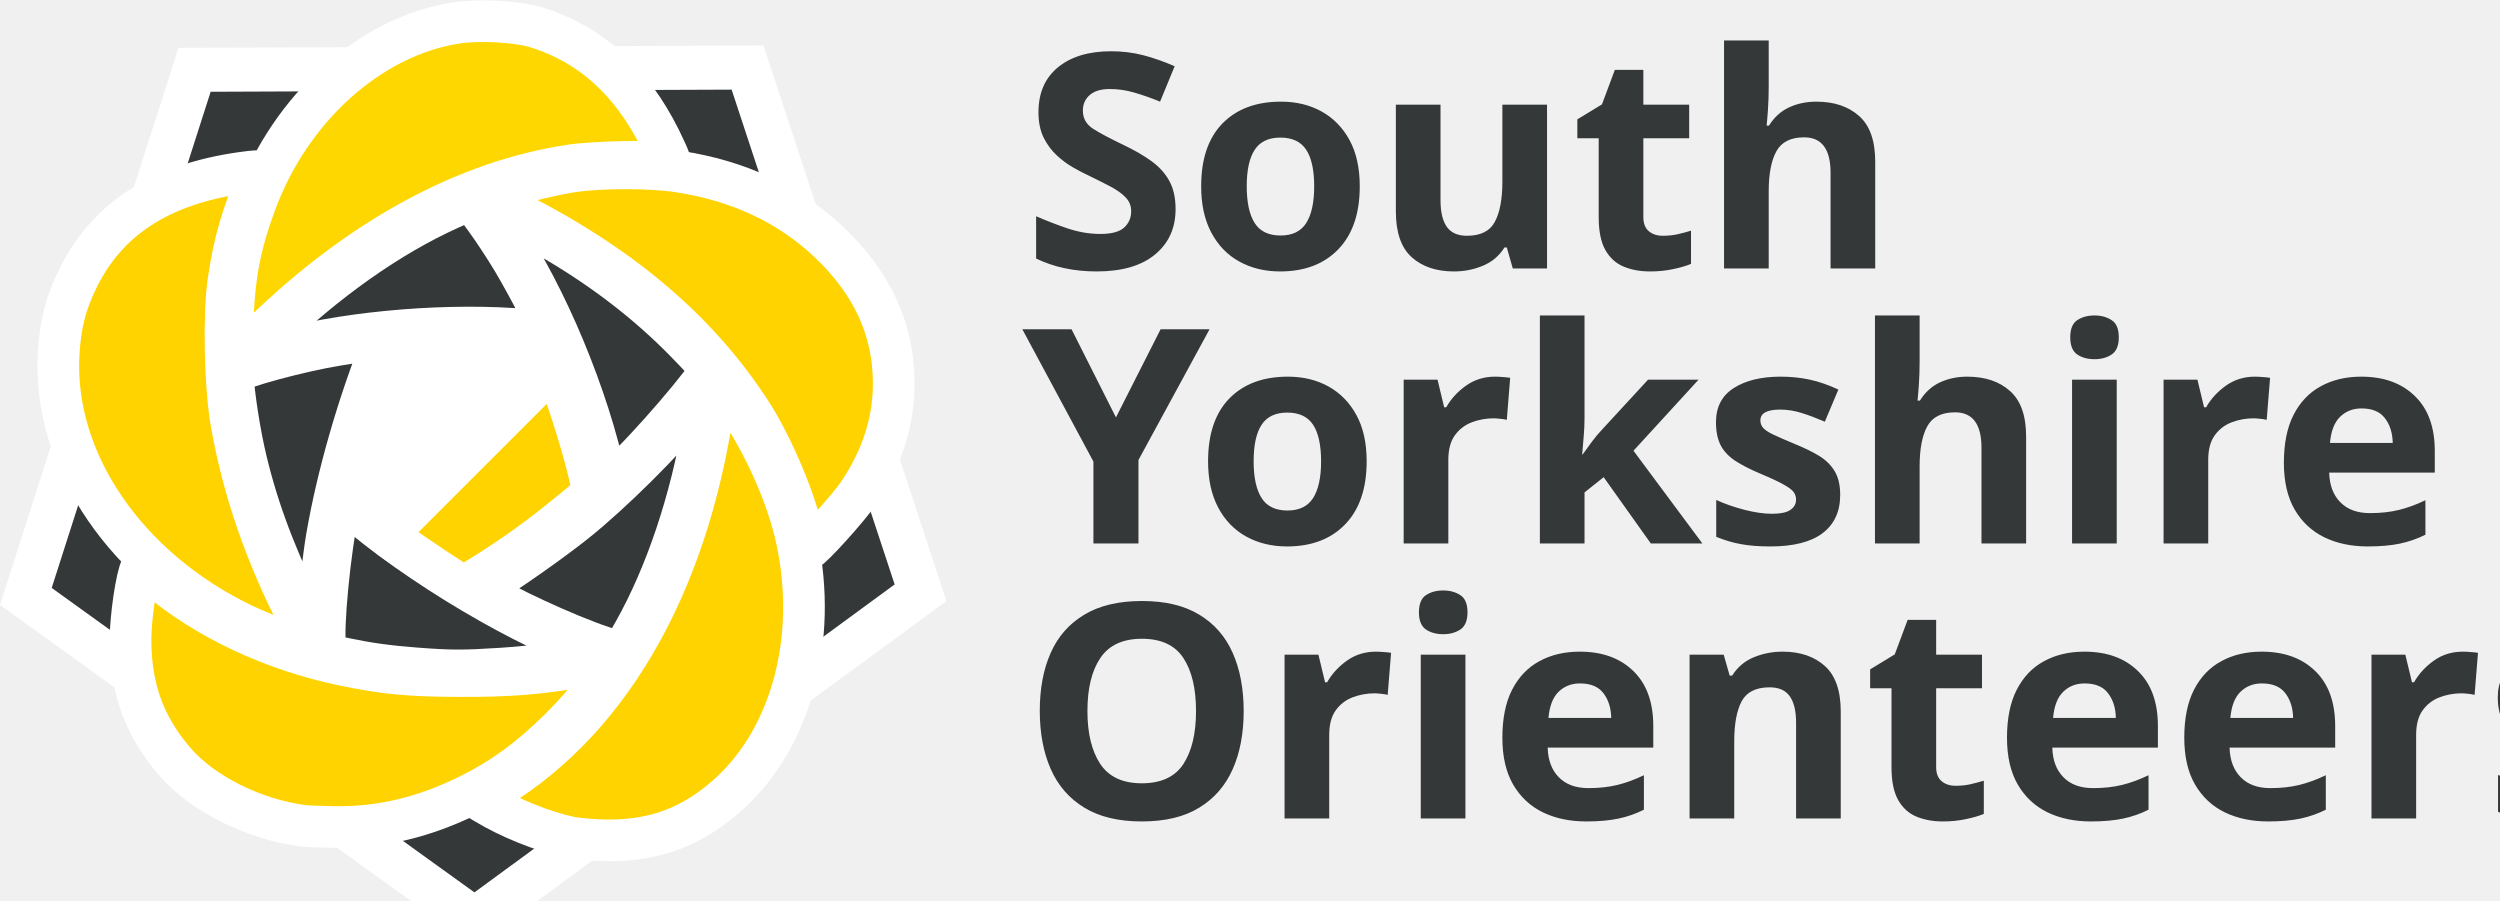
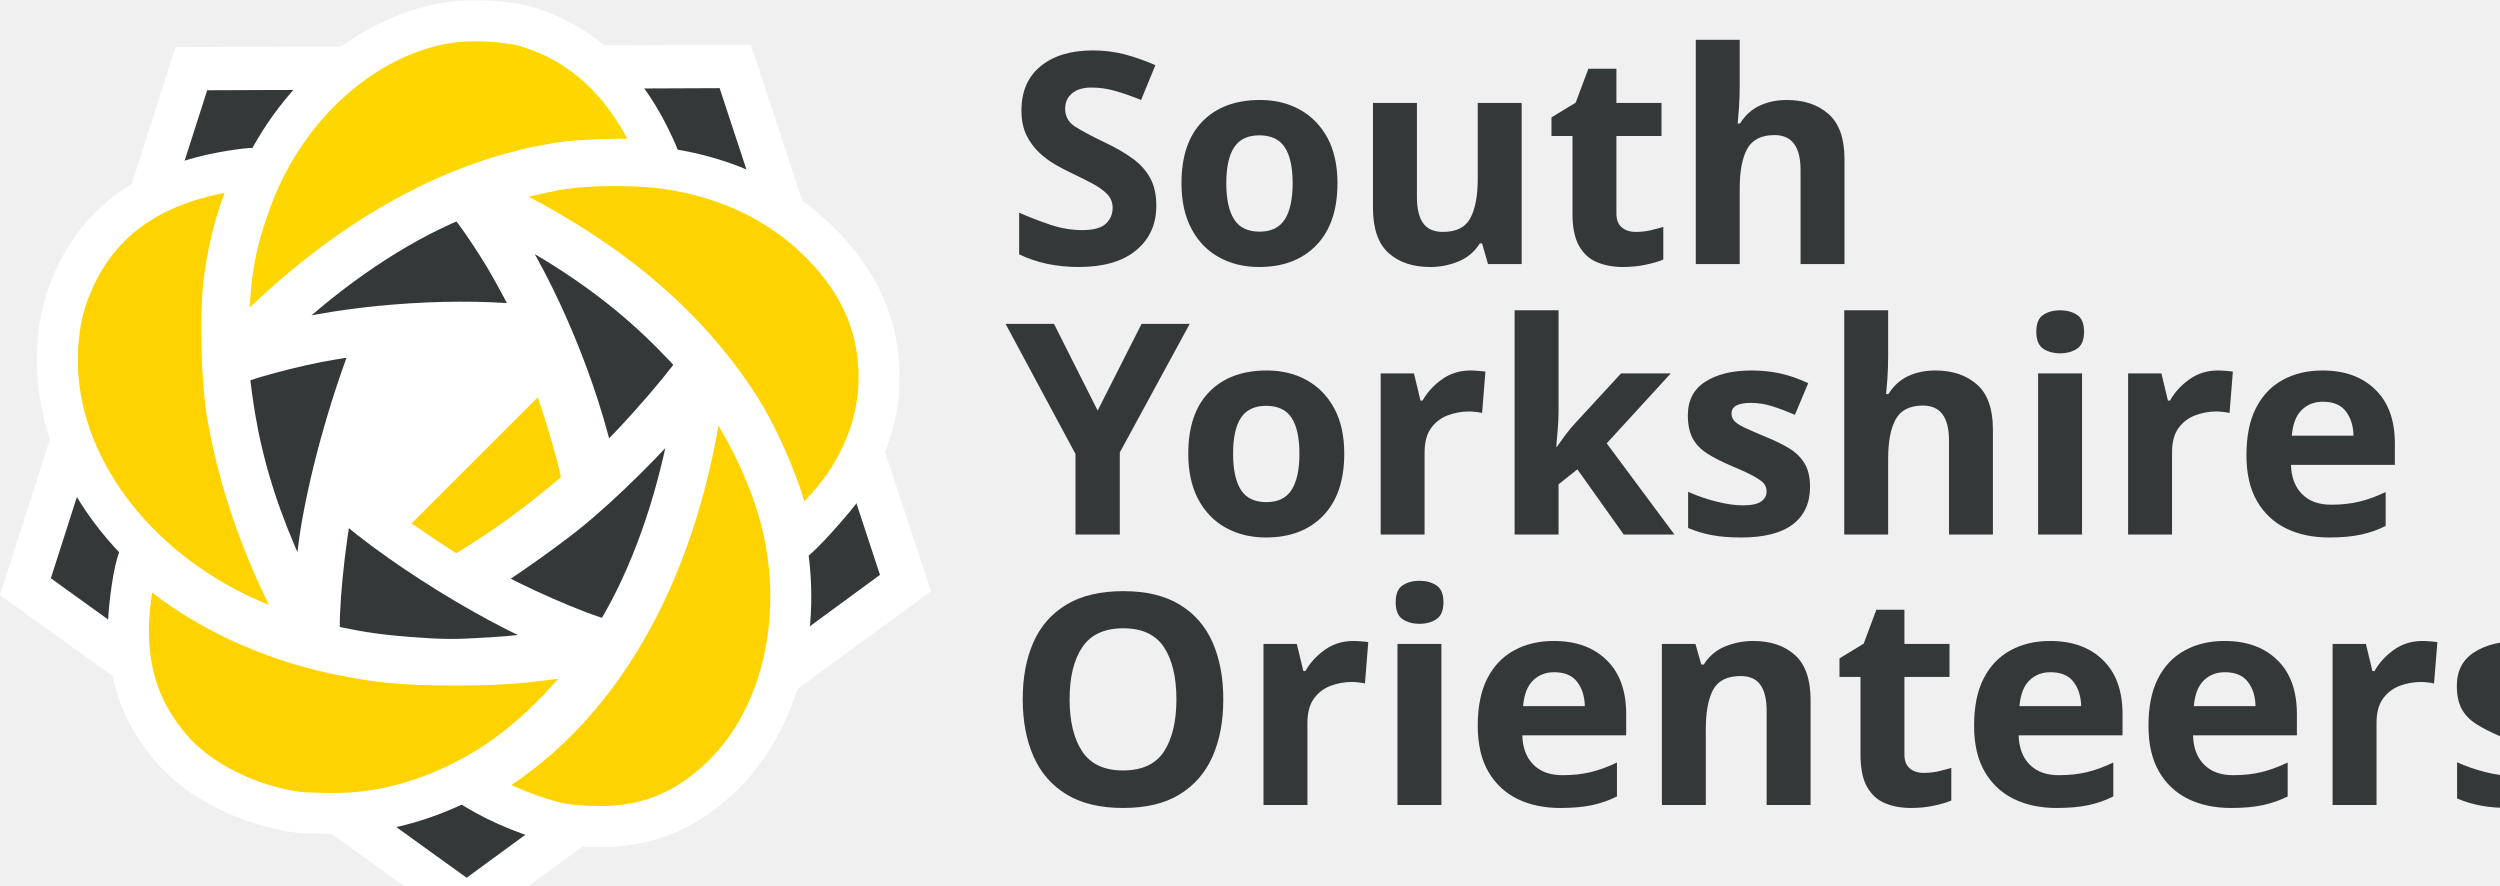
- <svg xmlns="http://www.w3.org/2000/svg" viewBox="0 0 300 108">
+ <svg xmlns="http://www.w3.org/2000/svg" viewBox="0 0 305 108">
  <defs id="defs6469">
-     <style type="text/css">@font-face{font-family:'Mosk Bold 700';src:url(../fonts/Mosk_Bold_700.eot);src:url(../fonts/Mosk_Bold_700.eot?#iefix) format('embedded-opentype'),url(../fonts/Mosk_Bold_700.woff2) format('woff2'),url(../fonts/Mosk_Bold_700.woff) format('woff'),url(../fonts/Mosk_Bold_700.ttf) format('truetype')}</style>
+     <style type="text/css">@font-face{font-family:Mosk;src:url(../fonts/Mosk_Bold_700.eot);src:url(../fonts/Mosk_Bold_700.eot?#iefix) format('embedded-opentype'),url(../fonts/Mosk_Bold_700.woff2) format('woff2'),url(../fonts/Mosk_Bold_700.woff) format('woff'),url(../fonts/Mosk_Bold_700.ttf) format('truetype')}</style>
  </defs>
  <text x="143.505" y="954.544" style="line-height:100%;text-align:start" font-weight="700" font-size="36" font-family="Mosk" letter-spacing="0" word-spacing="0" fill="#353839" transform="translate(-20.825 -922.329)">
    <tspan x="143.505" y="954.544">South</tspan>
    <tspan x="143.505" y="987.544">Yorkshire</tspan>
    <tspan x="143.505" y="1020.543">Orienteers</tspan>
  </text>
  <path d="M110.468 71.129l-53.522 39.224L3.102 71.571 23.347 8.378l66.357-.273z" fill="#353839" stroke="#fff" stroke-width="5.284" />
  <path d="M27.902 39.022c.18-5.873.876-9.579 2.762-14.682 4.203-11.379 13.68-19.91 23.959-21.569 2.86-.461 7.474-.207 9.847.542 6.43 2.03 11.289 6.43 14.746 13.355.509 1.018 1.014 2.137 1.122 2.487.168.54.126.608-.28.452-.921-.354-8.673-.2-11.542.228-12.668 1.89-25.424 8.85-37.08 20.228l-3.675 3.589.141-4.63z" fill="gold" stroke="#fff" stroke-width="5" />
  <path d="M96.358 64.301c-.793-4.03-3.638-10.781-6.236-14.798-6.226-9.624-15.285-17.396-27.724-23.784l-4.453-2.288 1.07-.428c1.827-.73 6.918-2.002 9.688-2.42 3.386-.51 9.31-.51 12.689 0 7.194 1.085 13.262 3.919 18.034 8.423 5.236 4.943 7.812 10.529 7.822 16.964.01 4.582-1.374 8.922-4.188 13.154-1.179 1.773-5.752 6.826-6.179 6.826-.11 0-.344-.741-.523-1.647z" fill="#ffd300" stroke="#fff" stroke-width="5" />
  <path d="M68.307 100.459c-3.109-.667-7.214-2.322-10.067-4.056l-.817-.497 2.065-1.255c14.225-8.635 23.645-25.734 26.42-47.953l.174-1.393.87 1.14c4.096 5.363 7.47 12.568 8.726 18.633 2.4 11.594-.706 23.253-7.992 29.999-4.337 4.016-8.92 5.808-14.75 5.77-1.6-.01-3.684-.185-4.63-.388z" fill="#ffd300" stroke="#fff" stroke-width="5" />
  <path d="M36.428 99.101c-6.02-.772-12.218-3.888-15.555-7.82-3.6-4.244-5.212-8.736-5.212-14.527 0-2.683.734-7.627 1.275-8.595.13-.233.702.107 1.903 1.13 5.801 4.946 13.92 8.764 22.351 10.511 4.998 1.036 8.043 1.322 14.154 1.33 5.87.01 9.157-.257 14.763-1.184 1.79-.297 3.362-.502 3.493-.456.47.165-3.34 4.907-6.336 7.888-3.601 3.582-6.978 6.052-10.994 8.04-5.337 2.643-10.57 3.895-15.986 3.825-1.684-.022-3.42-.085-3.856-.142z" fill="#ffd300" stroke="#fff" stroke-width="5" />
  <path d="M27.561 44.477c16.846-6.944 38.996-4.241 38.996-4.241M56.6 23.448c12.554 15.43 16.032 35.607 16.032 35.607m13.102-14.617c-11.62 16.877-29.061 26.241-29.061 26.241m18.022 8.078c-17.514-4.661-34.079-19.752-34.079-19.752m-1.901 19.654c-1.247-17.007 8.027-38.546 8.027-38.546" fill="none" fill-rule="evenodd" stroke="#fff" stroke-width="5" />
  <path d="M35.979 72.675c-3.299-6.822-5.332-12.44-6.672-18.439-.8-3.586-1.564-9.214-1.283-9.464.79-.704 8-2.653 12.505-3.38 5.762-.93 5.645-.923 5.43-.385-2.979 7.414-5.462 16.051-6.732 23.41-.46 2.671-.915 7.15-1.146 11.3-.065 1.161-.081 1.137-2.102-3.042z" fill="#353839" stroke="#fff" stroke-width="5" />
  <path d="M32.195 40.403c6.868-6.681 14.554-12.105 21.74-15.342l2.566-1.155 1.7 2.304c.934 1.268 2.457 3.583 3.384 5.144 1.783 3.004 4.435 8.134 4.283 8.286-.05.05-1.991-.03-4.315-.177-9.448-.597-21.095.545-28.828 2.828-1.31.386-2.62.756-2.91.822-.292.066.777-1.15 2.38-2.71z" fill="#353839" stroke="#fff" stroke-width="5" />
  <path d="M72.288 55.681c-2.435-10.188-7.718-22.173-12.833-29.11-.68-.923-1.183-1.734-1.115-1.801.16-.16 5.806 2.677 8.474 4.258 5.869 3.477 10.93 7.394 15.315 11.854 1.71 1.738 3.109 3.263 3.109 3.388 0 .864-7.564 9.666-10.865 12.644L72.9 58.242l-.612-2.562z" fill="#353839" stroke="#fff" stroke-width="5" />
  <path d="M72.275 77.621c-4.213-1.39-12.287-5.13-14.154-6.556-.516-.394-.517-.411-.028-.71 2.92-1.781 8.12-5.44 11.007-7.747 4.26-3.402 10.687-9.776 13.624-13.51 2.498-3.174 2.552-3.118 1.721 1.795-1.555 9.205-4.524 18.056-8.337 24.85-.815 1.452-1.505 2.635-1.533 2.63-.028-.01-1.064-.344-2.3-.752z" fill="#353839" stroke="#fff" stroke-width="5" />
  <path d="M49.92 80.205c-3.342-.253-5.751-.587-8.659-1.2-2.018-.426-2.047-.444-2.219-1.359-.387-2.063.56-11.898 1.575-16.37l.34-1.501 1.043.923c7.805 6.913 21.732 15.167 29.431 17.441.78.23 1.025.402.774.542-.661.37-7.647 1.273-11.967 1.548-4.71.299-6.089.295-10.318-.024z" fill="#353839" stroke="#fff" stroke-width="5" />
  <path d="M34.343 77.062c-1.584-.565-3.9-1.518-5.148-2.116-14.04-6.738-22.853-19.625-22.162-32.41.196-3.62.858-6.193 2.383-9.26 3.641-7.321 10.381-11.464 20.625-12.675.967-.115 1.25-.071 1.144.177-2.166 5.09-3.077 8.216-3.771 12.948-.601 4.097-.413 12.786.372 17.144 1.459 8.1 4.079 15.666 8.197 23.675 1.01 1.965 1.703 3.567 1.538 3.56-.164-.01-1.595-.477-3.178-1.043z" fill="#ffd300" stroke="#fff" stroke-width="5" />
  <path fill="none" stroke-width=".495" d="M48.169 45.328h16.862V62.19H48.169z" />
  <path d="M48.41 61.949c16.14-16.621 16.38-16.621 16.38-16.621" fill="none" fill-rule="evenodd" stroke-width=".793" />
  <path d="M53.154 65.277c-4.131-2.833-9.445-6.95-9.445-7.318 0-.614 1.939-7.054 3.306-10.98l1.471-4.227 2.772-.26c3.305-.311 13.086.055 13.537.506.596.596 4.946 13.793 4.984 15.12.01.329-9.52 7.304-11.948 8.746l-1.268.752-3.41-2.339z" fill="#fff" stroke="#fff" />
  <path d="M51.497 67.752c-2.163-1.448-4.2-2.847-4.528-3.11l-.595-.476L56.52 54.022l10.147-10.144 1.219 3.532c1.915 5.547 3.508 11.574 3.141 11.887-4.64 3.96-7.977 6.471-12.105 9.11-1.702 1.088-3.184 1.978-3.294 1.978-.11 0-1.969-1.185-4.131-2.633z" fill="#ffd300" stroke="#fff" stroke-width="5" />
</svg>
